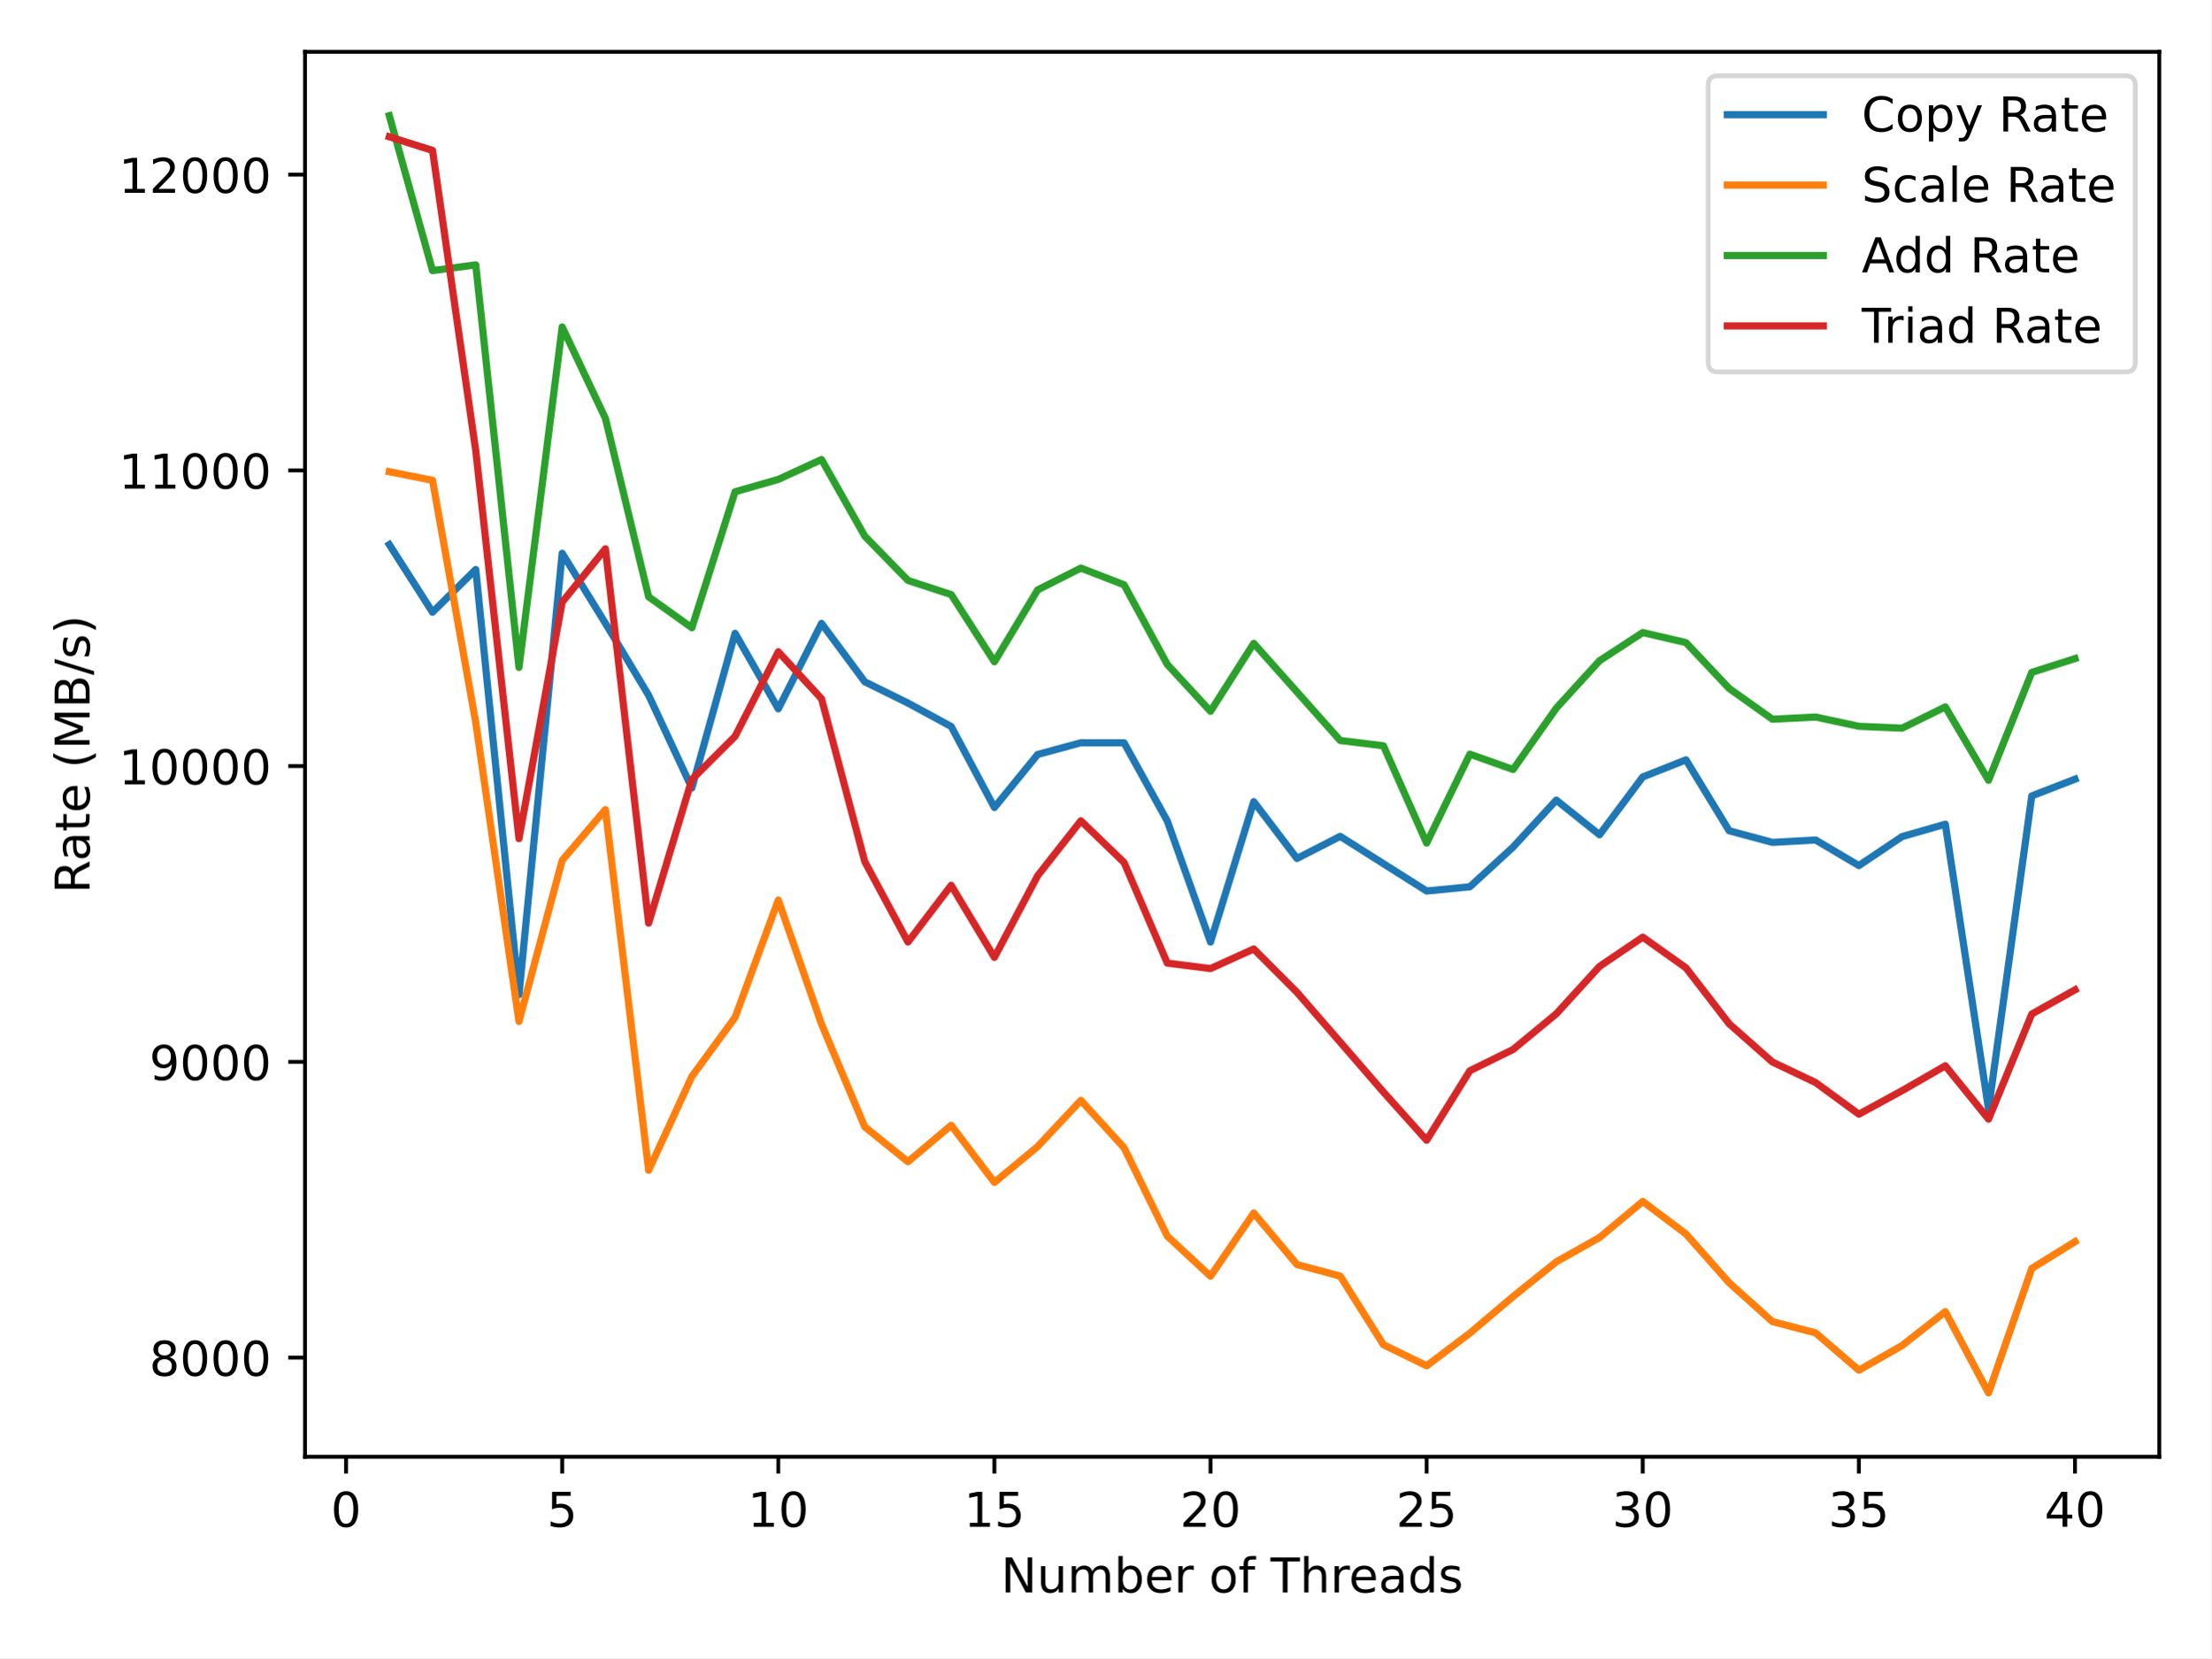
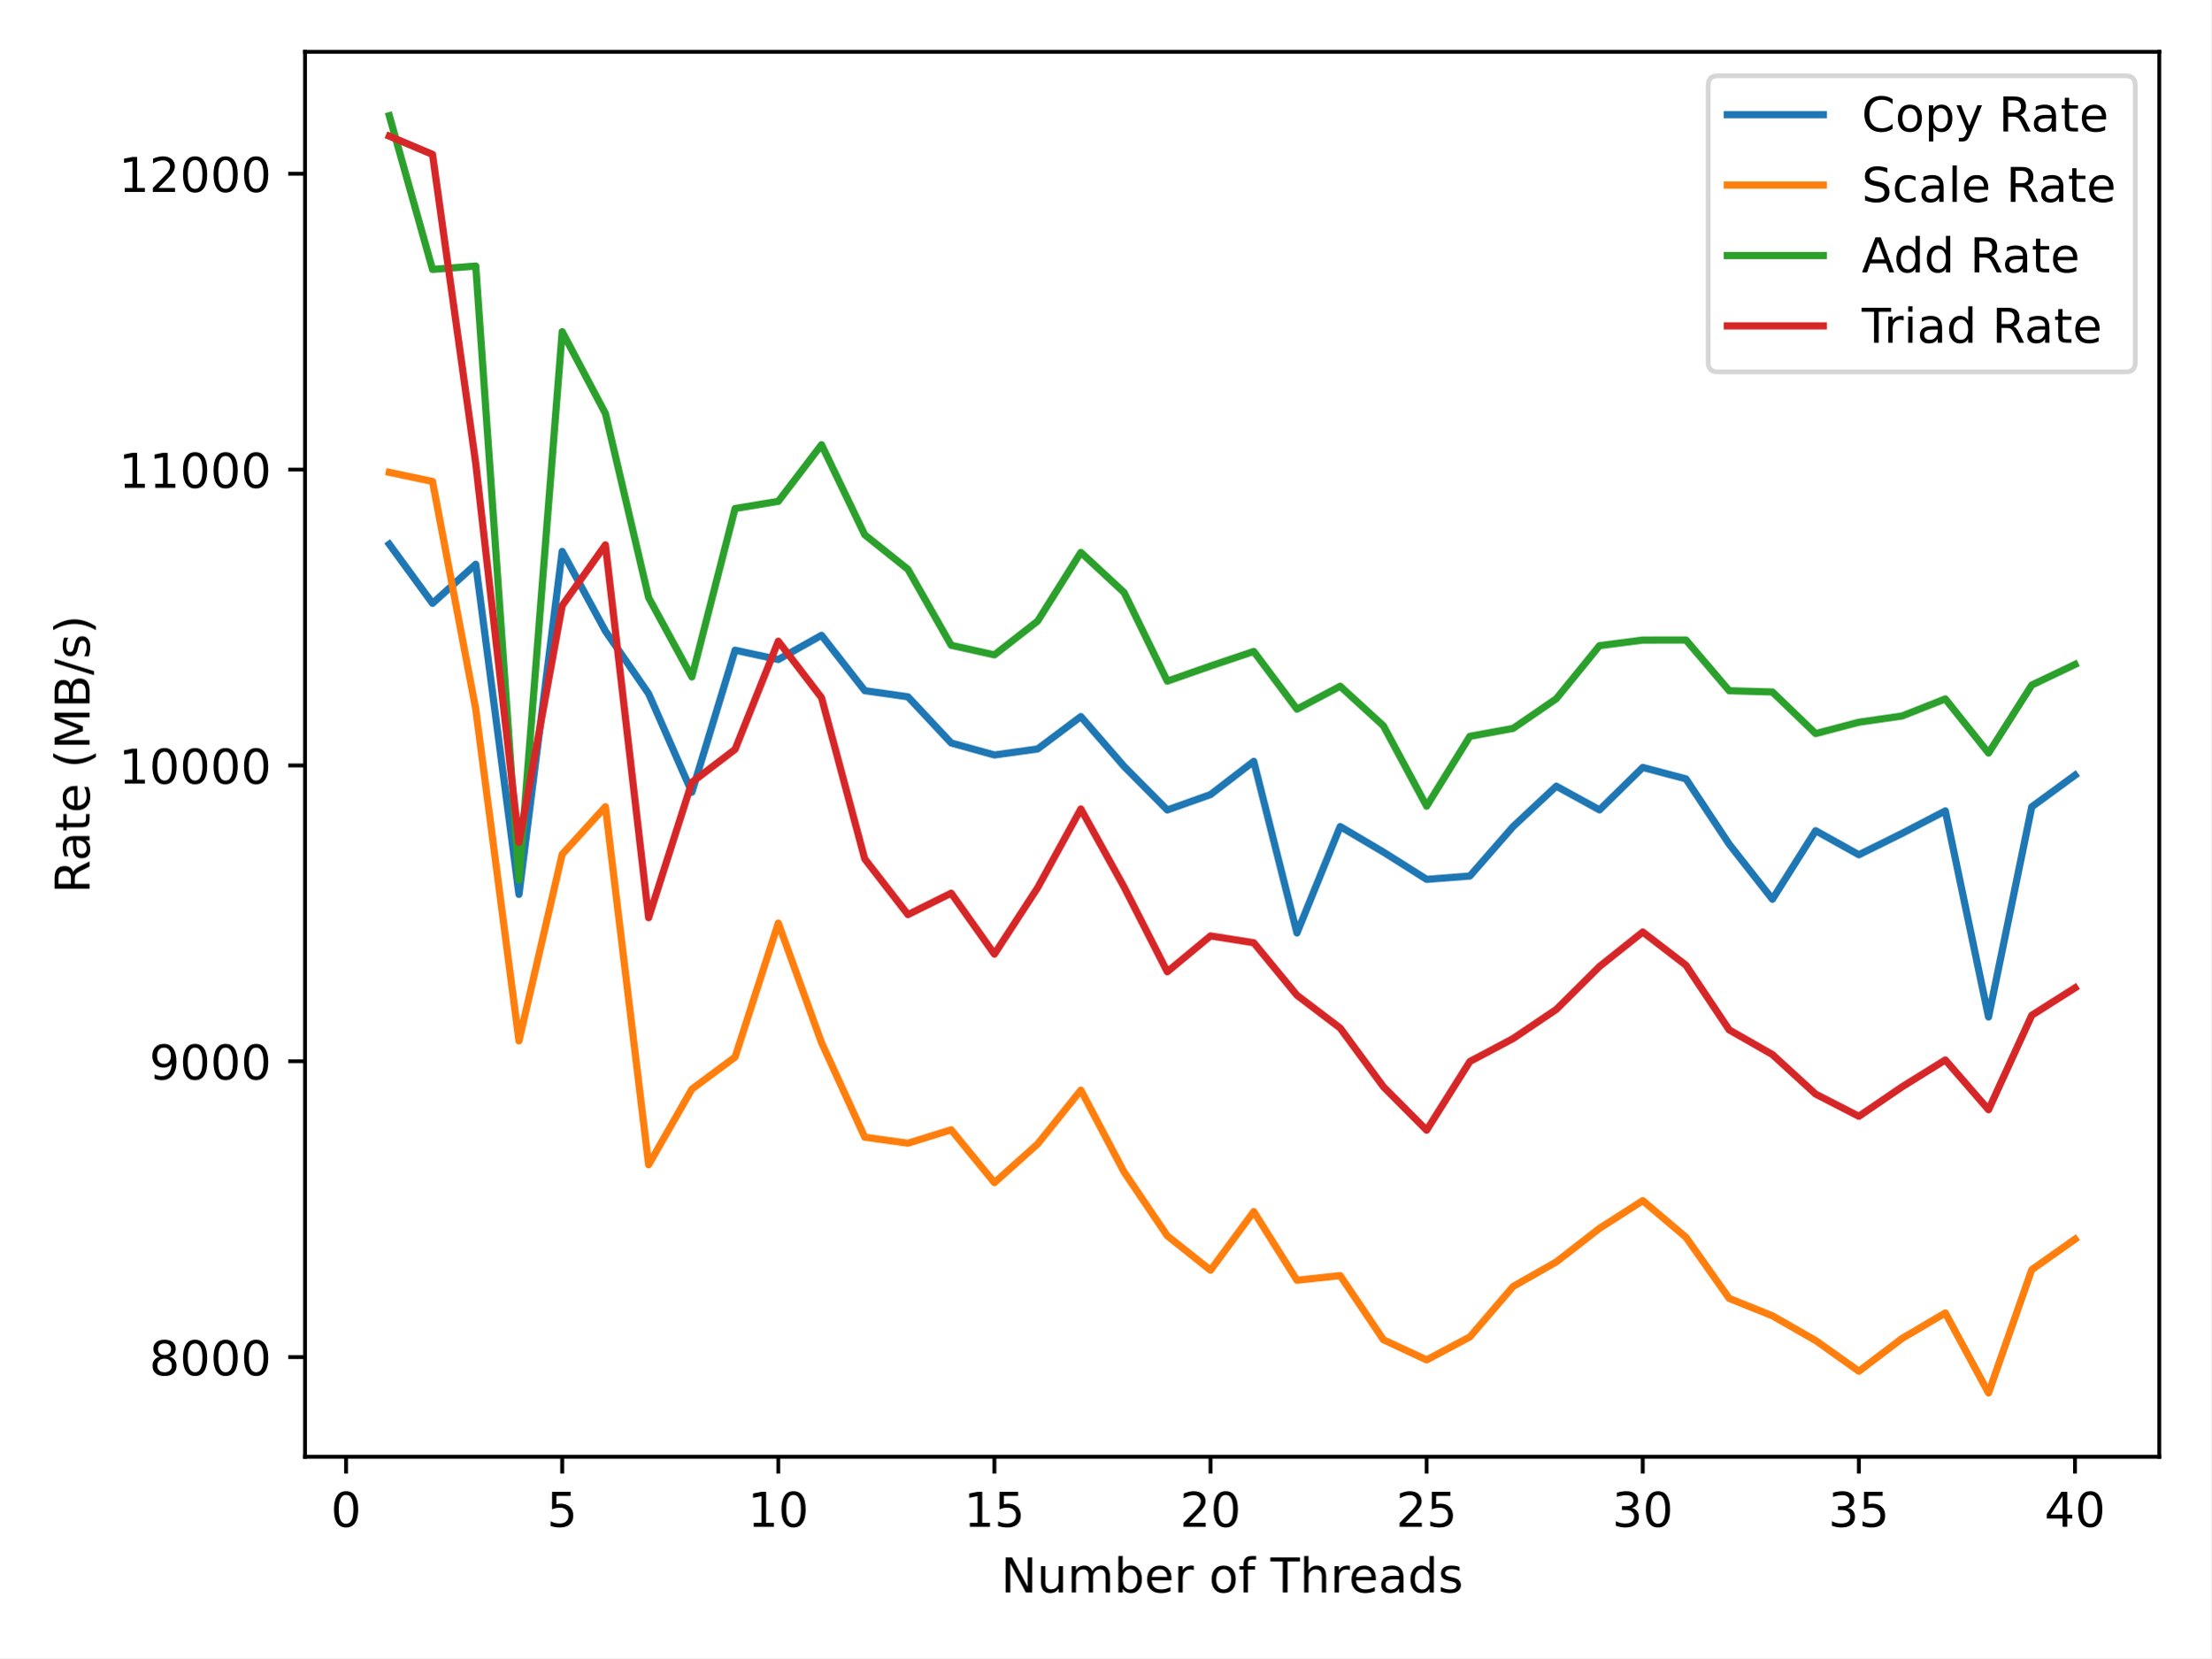
<svg xmlns="http://www.w3.org/2000/svg" xmlns:xlink="http://www.w3.org/1999/xlink" height="345.6pt" version="1.1" viewBox="0 0 460.8 345.6" width="460.8pt">
  <defs>
    <style type="text/css">*{stroke-linecap:butt;stroke-linejoin:round;}</style>
  </defs>
  <g id="figure_1">
    <g id="patch_1">
      <path d="M 0 345.6  L 460.8 345.6  L 460.8 0  L 0 0  z " style="fill:#ffffff;" />
    </g>
    <g id="axes_1">
      <g id="patch_2">
        <path d="M 63.56 303.64  L 450 303.64  L 450 10.8  L 63.56 10.8  z " style="fill:#ffffff;" />
      </g>
      <g id="matplotlib.axis_1">
        <g id="xtick_1">
          <g id="line2d_1">
            <defs>
-               <path d="M 0 0  L 0 3.5  " id="mad3d89435c" style="stroke:#000000;stroke-width:0.8;" />
-             </defs>
-             <g>
-               <use style="stroke:#000000;stroke-width:0.8;" x="72.118" xlink:href="#mad3d89435c" y="303.64" />
+               <path d="M 0 0  L 0 3.5  " id="mc3e7d369c7" style="stroke:#000000;stroke-width:0.8;" />
+             </defs>
+             <g>
+               <use style="stroke:#000000;stroke-width:0.8;" x="72.118" xlink:href="#mc3e7d369c7" y="303.64" />
            </g>
          </g>
          <g id="text_1">
            <g transform="translate(68.93628 318.2384)scale(0.1 -0.1)">
              <defs>
                <path d="M 31.781 66.406  Q 24.172 66.406 20.328 58.906  Q 16.5 51.422 16.5 36.375  Q 16.5 21.391 20.328 13.891  Q 24.172 6.391 31.781 6.391  Q 39.453 6.391 43.281 13.891  Q 47.125 21.391 47.125 36.375  Q 47.125 51.422 43.281 58.906  Q 39.453 66.406 31.781 66.406  z M 31.781 74.219  Q 44.047 74.219 50.516 64.516  Q 56.984 54.828 56.984 36.375  Q 56.984 17.969 50.516 8.266  Q 44.047 -1.422 31.781 -1.422  Q 19.531 -1.422 13.062 8.266  Q 6.594 17.969 6.594 36.375  Q 6.594 54.828 13.062 64.516  Q 19.531 74.219 31.781 74.219  z " id="DejaVuSans-48" />
              </defs>
              <use xlink:href="#DejaVuSans-48" />
            </g>
          </g>
        </g>
        <g id="xtick_2">
          <g id="line2d_2">
            <g>
-               <use style="stroke:#000000;stroke-width:0.8;" x="117.157" xlink:href="#mad3d89435c" y="303.64" />
+               <use style="stroke:#000000;stroke-width:0.8;" x="117.157" xlink:href="#mc3e7d369c7" y="303.64" />
            </g>
          </g>
          <g id="text_2">
            <g transform="translate(113.9759 318.2384)scale(0.1 -0.1)">
              <defs>
                <path d="M 10.797 72.906  L 49.516 72.906  L 49.516 64.594  L 19.828 64.594  L 19.828 46.734  Q 21.969 47.469 24.109 47.828  Q 26.266 48.188 28.422 48.188  Q 40.625 48.188 47.75 41.5  Q 54.891 34.812 54.891 23.391  Q 54.891 11.625 47.562 5.094  Q 40.234 -1.422 26.906 -1.422  Q 22.312 -1.422 17.547 -0.641  Q 12.797 0.141 7.719 1.703  L 7.719 11.625  Q 12.109 9.234 16.797 8.062  Q 21.484 6.891 26.703 6.891  Q 35.156 6.891 40.078 11.328  Q 45.016 15.766 45.016 23.391  Q 45.016 31 40.078 35.438  Q 35.156 39.891 26.703 39.891  Q 22.75 39.891 18.812 39.016  Q 14.891 38.141 10.797 36.281  z " id="DejaVuSans-53" />
              </defs>
              <use xlink:href="#DejaVuSans-53" />
            </g>
          </g>
        </g>
        <g id="xtick_3">
          <g id="line2d_3">
            <g>
-               <use style="stroke:#000000;stroke-width:0.8;" x="162.197" xlink:href="#mad3d89435c" y="303.64" />
+               <use style="stroke:#000000;stroke-width:0.8;" x="162.197" xlink:href="#mc3e7d369c7" y="303.64" />
            </g>
          </g>
          <g id="text_3">
            <g transform="translate(155.8343 318.2384)scale(0.1 -0.1)">
              <defs>
                <path d="M 12.406 8.297  L 28.516 8.297  L 28.516 63.922  L 10.984 60.406  L 10.984 69.391  L 28.422 72.906  L 38.281 72.906  L 38.281 8.297  L 54.391 8.297  L 54.391 0  L 12.406 0  z " id="DejaVuSans-49" />
              </defs>
              <use xlink:href="#DejaVuSans-49" />
              <use x="63.623" xlink:href="#DejaVuSans-48" />
            </g>
          </g>
        </g>
        <g id="xtick_4">
          <g id="line2d_4">
            <g>
-               <use style="stroke:#000000;stroke-width:0.8;" x="207.236" xlink:href="#mad3d89435c" y="303.64" />
+               <use style="stroke:#000000;stroke-width:0.8;" x="207.236" xlink:href="#mc3e7d369c7" y="303.64" />
            </g>
          </g>
          <g id="text_4">
            <g transform="translate(200.8739 318.2384)scale(0.1 -0.1)">
              <use xlink:href="#DejaVuSans-49" />
              <use x="63.623" xlink:href="#DejaVuSans-53" />
            </g>
          </g>
        </g>
        <g id="xtick_5">
          <g id="line2d_5">
            <g>
-               <use style="stroke:#000000;stroke-width:0.8;" x="252.276" xlink:href="#mad3d89435c" y="303.64" />
+               <use style="stroke:#000000;stroke-width:0.8;" x="252.276" xlink:href="#mc3e7d369c7" y="303.64" />
            </g>
          </g>
          <g id="text_5">
            <g transform="translate(245.9135 318.2384)scale(0.1 -0.1)">
              <defs>
                <path d="M 19.188 8.297  L 53.609 8.297  L 53.609 0  L 7.328 0  L 7.328 8.297  Q 12.938 14.109 22.625 23.891  Q 32.328 33.688 34.812 36.531  Q 39.547 41.844 41.422 45.531  Q 43.312 49.219 43.312 52.781  Q 43.312 58.594 39.234 62.25  Q 35.156 65.922 28.609 65.922  Q 23.969 65.922 18.812 64.312  Q 13.672 62.703 7.812 59.422  L 7.812 69.391  Q 13.766 71.781 18.938 73  Q 24.125 74.219 28.422 74.219  Q 39.75 74.219 46.484 68.547  Q 53.219 62.891 53.219 53.422  Q 53.219 48.922 51.531 44.891  Q 49.859 40.875 45.406 35.406  Q 44.188 33.984 37.641 27.219  Q 31.109 20.453 19.188 8.297  z " id="DejaVuSans-50" />
              </defs>
              <use xlink:href="#DejaVuSans-50" />
              <use x="63.623" xlink:href="#DejaVuSans-48" />
            </g>
          </g>
        </g>
        <g id="xtick_6">
          <g id="line2d_6">
            <g>
-               <use style="stroke:#000000;stroke-width:0.8;" x="297.316" xlink:href="#mad3d89435c" y="303.64" />
+               <use style="stroke:#000000;stroke-width:0.8;" x="297.316" xlink:href="#mc3e7d369c7" y="303.64" />
            </g>
          </g>
          <g id="text_6">
            <g transform="translate(290.9532 318.2384)scale(0.1 -0.1)">
              <use xlink:href="#DejaVuSans-50" />
              <use x="63.623" xlink:href="#DejaVuSans-53" />
            </g>
          </g>
        </g>
        <g id="xtick_7">
          <g id="line2d_7">
            <g>
-               <use style="stroke:#000000;stroke-width:0.8;" x="342.355" xlink:href="#mad3d89435c" y="303.64" />
+               <use style="stroke:#000000;stroke-width:0.8;" x="342.355" xlink:href="#mc3e7d369c7" y="303.64" />
            </g>
          </g>
          <g id="text_7">
            <g transform="translate(335.9928 318.2384)scale(0.1 -0.1)">
              <defs>
                <path d="M 40.578 39.312  Q 47.656 37.797 51.625 33  Q 55.609 28.219 55.609 21.188  Q 55.609 10.406 48.188 4.484  Q 40.766 -1.422 27.094 -1.422  Q 22.516 -1.422 17.656 -0.516  Q 12.797 0.391 7.625 2.203  L 7.625 11.719  Q 11.719 9.328 16.594 8.109  Q 21.484 6.891 26.812 6.891  Q 36.078 6.891 40.938 10.547  Q 45.797 14.203 45.797 21.188  Q 45.797 27.641 41.281 31.266  Q 36.766 34.906 28.719 34.906  L 20.219 34.906  L 20.219 43.016  L 29.109 43.016  Q 36.375 43.016 40.234 45.922  Q 44.094 48.828 44.094 54.297  Q 44.094 59.906 40.109 62.906  Q 36.141 65.922 28.719 65.922  Q 24.656 65.922 20.016 65.031  Q 15.375 64.156 9.812 62.312  L 9.812 71.094  Q 15.438 72.656 20.344 73.438  Q 25.25 74.219 29.594 74.219  Q 40.828 74.219 47.359 69.109  Q 53.906 64.016 53.906 55.328  Q 53.906 49.266 50.438 45.094  Q 46.969 40.922 40.578 39.312  z " id="DejaVuSans-51" />
              </defs>
              <use xlink:href="#DejaVuSans-51" />
              <use x="63.623" xlink:href="#DejaVuSans-48" />
            </g>
          </g>
        </g>
        <g id="xtick_8">
          <g id="line2d_8">
            <g>
-               <use style="stroke:#000000;stroke-width:0.8;" x="387.395" xlink:href="#mad3d89435c" y="303.64" />
+               <use style="stroke:#000000;stroke-width:0.8;" x="387.395" xlink:href="#mc3e7d369c7" y="303.64" />
            </g>
          </g>
          <g id="text_8">
            <g transform="translate(381.0324 318.2384)scale(0.1 -0.1)">
              <use xlink:href="#DejaVuSans-51" />
              <use x="63.623" xlink:href="#DejaVuSans-53" />
            </g>
          </g>
        </g>
        <g id="xtick_9">
          <g id="line2d_9">
            <g>
-               <use style="stroke:#000000;stroke-width:0.8;" x="432.435" xlink:href="#mad3d89435c" y="303.64" />
+               <use style="stroke:#000000;stroke-width:0.8;" x="432.435" xlink:href="#mc3e7d369c7" y="303.64" />
            </g>
          </g>
          <g id="text_9">
            <g transform="translate(426.072 318.2384)scale(0.1 -0.1)">
              <defs>
                <path d="M 37.797 64.312  L 12.891 25.391  L 37.797 25.391  z M 35.203 72.906  L 47.609 72.906  L 47.609 25.391  L 58.016 25.391  L 58.016 17.188  L 47.609 17.188  L 47.609 0  L 37.797 0  L 37.797 17.188  L 4.891 17.188  L 4.891 26.703  z " id="DejaVuSans-52" />
              </defs>
              <use xlink:href="#DejaVuSans-52" />
              <use x="63.623" xlink:href="#DejaVuSans-48" />
            </g>
          </g>
        </g>
        <g id="text_10">
          <g transform="translate(208.6113 331.9166)scale(0.1 -0.1)">
            <defs>
              <path d="M 9.812 72.906  L 23.094 72.906  L 55.422 11.922  L 55.422 72.906  L 64.984 72.906  L 64.984 0  L 51.703 0  L 19.391 60.984  L 19.391 0  L 9.812 0  z " id="DejaVuSans-78" />
              <path d="M 8.5 21.578  L 8.5 54.688  L 17.484 54.688  L 17.484 21.922  Q 17.484 14.156 20.5 10.266  Q 23.531 6.391 29.594 6.391  Q 36.859 6.391 41.078 11.031  Q 45.312 15.672 45.312 23.688  L 45.312 54.688  L 54.297 54.688  L 54.297 0  L 45.312 0  L 45.312 8.406  Q 42.047 3.422 37.719 1  Q 33.406 -1.422 27.688 -1.422  Q 18.266 -1.422 13.375 4.438  Q 8.5 10.297 8.5 21.578  z M 31.109 56  z " id="DejaVuSans-117" />
              <path d="M 52 44.188  Q 55.375 50.25 60.062 53.125  Q 64.75 56 71.094 56  Q 79.641 56 84.281 50.016  Q 88.922 44.047 88.922 33.016  L 88.922 0  L 79.891 0  L 79.891 32.719  Q 79.891 40.578 77.094 44.375  Q 74.312 48.188 68.609 48.188  Q 61.625 48.188 57.562 43.547  Q 53.516 38.922 53.516 30.906  L 53.516 0  L 44.484 0  L 44.484 32.719  Q 44.484 40.625 41.703 44.406  Q 38.922 48.188 33.109 48.188  Q 26.219 48.188 22.156 43.531  Q 18.109 38.875 18.109 30.906  L 18.109 0  L 9.078 0  L 9.078 54.688  L 18.109 54.688  L 18.109 46.188  Q 21.188 51.219 25.484 53.609  Q 29.781 56 35.688 56  Q 41.656 56 45.828 52.969  Q 50 49.953 52 44.188  z " id="DejaVuSans-109" />
              <path d="M 48.688 27.297  Q 48.688 37.203 44.609 42.844  Q 40.531 48.484 33.406 48.484  Q 26.266 48.484 22.188 42.844  Q 18.109 37.203 18.109 27.297  Q 18.109 17.391 22.188 11.75  Q 26.266 6.109 33.406 6.109  Q 40.531 6.109 44.609 11.75  Q 48.688 17.391 48.688 27.297  z M 18.109 46.391  Q 20.953 51.266 25.266 53.625  Q 29.594 56 35.594 56  Q 45.562 56 51.781 48.094  Q 58.016 40.188 58.016 27.297  Q 58.016 14.406 51.781 6.484  Q 45.562 -1.422 35.594 -1.422  Q 29.594 -1.422 25.266 0.953  Q 20.953 3.328 18.109 8.203  L 18.109 0  L 9.078 0  L 9.078 75.984  L 18.109 75.984  z " id="DejaVuSans-98" />
              <path d="M 56.203 29.594  L 56.203 25.203  L 14.891 25.203  Q 15.484 15.922 20.484 11.062  Q 25.484 6.203 34.422 6.203  Q 39.594 6.203 44.453 7.469  Q 49.312 8.734 54.109 11.281  L 54.109 2.781  Q 49.266 0.734 44.188 -0.344  Q 39.109 -1.422 33.891 -1.422  Q 20.797 -1.422 13.156 6.188  Q 5.516 13.812 5.516 26.812  Q 5.516 40.234 12.766 48.109  Q 20.016 56 32.328 56  Q 43.359 56 49.781 48.891  Q 56.203 41.797 56.203 29.594  z M 47.219 32.234  Q 47.125 39.594 43.094 43.984  Q 39.062 48.391 32.422 48.391  Q 24.906 48.391 20.391 44.141  Q 15.875 39.891 15.188 32.172  z " id="DejaVuSans-101" />
              <path d="M 41.109 46.297  Q 39.594 47.172 37.812 47.578  Q 36.031 48 33.891 48  Q 26.266 48 22.188 43.047  Q 18.109 38.094 18.109 28.812  L 18.109 0  L 9.078 0  L 9.078 54.688  L 18.109 54.688  L 18.109 46.188  Q 20.953 51.172 25.484 53.578  Q 30.031 56 36.531 56  Q 37.453 56 38.578 55.875  Q 39.703 55.766 41.062 55.516  z " id="DejaVuSans-114" />
              <path id="DejaVuSans-32" />
              <path d="M 30.609 48.391  Q 23.391 48.391 19.188 42.75  Q 14.984 37.109 14.984 27.297  Q 14.984 17.484 19.156 11.844  Q 23.344 6.203 30.609 6.203  Q 37.797 6.203 41.984 11.859  Q 46.188 17.531 46.188 27.297  Q 46.188 37.016 41.984 42.703  Q 37.797 48.391 30.609 48.391  z M 30.609 56  Q 42.328 56 49.016 48.375  Q 55.719 40.766 55.719 27.297  Q 55.719 13.875 49.016 6.219  Q 42.328 -1.422 30.609 -1.422  Q 18.844 -1.422 12.172 6.219  Q 5.516 13.875 5.516 27.297  Q 5.516 40.766 12.172 48.375  Q 18.844 56 30.609 56  z " id="DejaVuSans-111" />
              <path d="M 37.109 75.984  L 37.109 68.5  L 28.516 68.5  Q 23.688 68.5 21.797 66.547  Q 19.922 64.594 19.922 59.516  L 19.922 54.688  L 34.719 54.688  L 34.719 47.703  L 19.922 47.703  L 19.922 0  L 10.891 0  L 10.891 47.703  L 2.297 47.703  L 2.297 54.688  L 10.891 54.688  L 10.891 58.5  Q 10.891 67.625 15.141 71.797  Q 19.391 75.984 28.609 75.984  z " id="DejaVuSans-102" />
              <path d="M -0.297 72.906  L 61.375 72.906  L 61.375 64.594  L 35.5 64.594  L 35.5 0  L 25.594 0  L 25.594 64.594  L -0.297 64.594  z " id="DejaVuSans-84" />
              <path d="M 54.891 33.016  L 54.891 0  L 45.906 0  L 45.906 32.719  Q 45.906 40.484 42.875 44.328  Q 39.844 48.188 33.797 48.188  Q 26.516 48.188 22.312 43.547  Q 18.109 38.922 18.109 30.906  L 18.109 0  L 9.078 0  L 9.078 75.984  L 18.109 75.984  L 18.109 46.188  Q 21.344 51.125 25.703 53.562  Q 30.078 56 35.797 56  Q 45.219 56 50.047 50.172  Q 54.891 44.344 54.891 33.016  z " id="DejaVuSans-104" />
              <path d="M 34.281 27.484  Q 23.391 27.484 19.188 25  Q 14.984 22.516 14.984 16.5  Q 14.984 11.719 18.141 8.906  Q 21.297 6.109 26.703 6.109  Q 34.188 6.109 38.703 11.406  Q 43.219 16.703 43.219 25.484  L 43.219 27.484  z M 52.203 31.203  L 52.203 0  L 43.219 0  L 43.219 8.297  Q 40.141 3.328 35.547 0.953  Q 30.953 -1.422 24.312 -1.422  Q 15.922 -1.422 10.953 3.297  Q 6 8.016 6 15.922  Q 6 25.141 12.172 29.828  Q 18.359 34.516 30.609 34.516  L 43.219 34.516  L 43.219 35.406  Q 43.219 41.609 39.141 45  Q 35.062 48.391 27.688 48.391  Q 23 48.391 18.547 47.266  Q 14.109 46.141 10.016 43.891  L 10.016 52.203  Q 14.938 54.109 19.578 55.047  Q 24.219 56 28.609 56  Q 40.484 56 46.344 49.844  Q 52.203 43.703 52.203 31.203  z " id="DejaVuSans-97" />
              <path d="M 45.406 46.391  L 45.406 75.984  L 54.391 75.984  L 54.391 0  L 45.406 0  L 45.406 8.203  Q 42.578 3.328 38.25 0.953  Q 33.938 -1.422 27.875 -1.422  Q 17.969 -1.422 11.734 6.484  Q 5.516 14.406 5.516 27.297  Q 5.516 40.188 11.734 48.094  Q 17.969 56 27.875 56  Q 33.938 56 38.25 53.625  Q 42.578 51.266 45.406 46.391  z M 14.797 27.297  Q 14.797 17.391 18.875 11.75  Q 22.953 6.109 30.078 6.109  Q 37.203 6.109 41.297 11.75  Q 45.406 17.391 45.406 27.297  Q 45.406 37.203 41.297 42.844  Q 37.203 48.484 30.078 48.484  Q 22.953 48.484 18.875 42.844  Q 14.797 37.203 14.797 27.297  z " id="DejaVuSans-100" />
              <path d="M 44.281 53.078  L 44.281 44.578  Q 40.484 46.531 36.375 47.5  Q 32.281 48.484 27.875 48.484  Q 21.188 48.484 17.844 46.438  Q 14.5 44.391 14.5 40.281  Q 14.5 37.156 16.891 35.375  Q 19.281 33.594 26.516 31.984  L 29.594 31.297  Q 39.156 29.25 43.188 25.516  Q 47.219 21.781 47.219 15.094  Q 47.219 7.469 41.188 3.016  Q 35.156 -1.422 24.609 -1.422  Q 20.219 -1.422 15.453 -0.562  Q 10.688 0.297 5.422 2  L 5.422 11.281  Q 10.406 8.688 15.234 7.391  Q 20.062 6.109 24.812 6.109  Q 31.156 6.109 34.562 8.281  Q 37.984 10.453 37.984 14.406  Q 37.984 18.062 35.516 20.016  Q 33.062 21.969 24.703 23.781  L 21.578 24.516  Q 13.234 26.266 9.516 29.906  Q 5.812 33.547 5.812 39.891  Q 5.812 47.609 11.281 51.797  Q 16.75 56 26.812 56  Q 31.781 56 36.172 55.266  Q 40.578 54.547 44.281 53.078  z " id="DejaVuSans-115" />
            </defs>
            <use xlink:href="#DejaVuSans-78" />
            <use x="74.805" xlink:href="#DejaVuSans-117" />
            <use x="138.184" xlink:href="#DejaVuSans-109" />
            <use x="235.596" xlink:href="#DejaVuSans-98" />
            <use x="299.072" xlink:href="#DejaVuSans-101" />
            <use x="360.596" xlink:href="#DejaVuSans-114" />
            <use x="401.709" xlink:href="#DejaVuSans-32" />
            <use x="433.496" xlink:href="#DejaVuSans-111" />
            <use x="494.678" xlink:href="#DejaVuSans-102" />
            <use x="529.883" xlink:href="#DejaVuSans-32" />
            <use x="561.67" xlink:href="#DejaVuSans-84" />
            <use x="622.754" xlink:href="#DejaVuSans-104" />
            <use x="686.133" xlink:href="#DejaVuSans-114" />
            <use x="724.996" xlink:href="#DejaVuSans-101" />
            <use x="786.52" xlink:href="#DejaVuSans-97" />
            <use x="847.799" xlink:href="#DejaVuSans-100" />
            <use x="911.275" xlink:href="#DejaVuSans-115" />
          </g>
        </g>
      </g>
      <g id="matplotlib.axis_2">
        <g id="ytick_1">
          <g id="line2d_10">
            <defs>
-               <path d="M 0 0  L -3.5 0  " id="m9b541eef0b" style="stroke:#000000;stroke-width:0.8;" />
-             </defs>
-             <g>
-               <use style="stroke:#000000;stroke-width:0.8;" x="63.56" xlink:href="#m9b541eef0b" y="282.969" />
+               <path d="M 0 0  L -3.5 0  " id="m6c96a13eec" style="stroke:#000000;stroke-width:0.8;" />
+             </defs>
+             <g>
+               <use style="stroke:#000000;stroke-width:0.8;" x="63.56" xlink:href="#m6c96a13eec" y="282.868" />
            </g>
          </g>
          <g id="text_11">
-             <g transform="translate(31.11 286.7679)scale(0.1 -0.1)">
+             <g transform="translate(31.11 286.6667)scale(0.1 -0.1)">
              <defs>
                <path d="M 31.781 34.625  Q 24.75 34.625 20.719 30.859  Q 16.703 27.094 16.703 20.516  Q 16.703 13.922 20.719 10.156  Q 24.75 6.391 31.781 6.391  Q 38.812 6.391 42.859 10.172  Q 46.922 13.969 46.922 20.516  Q 46.922 27.094 42.891 30.859  Q 38.875 34.625 31.781 34.625  z M 21.922 38.812  Q 15.578 40.375 12.031 44.719  Q 8.5 49.078 8.5 55.328  Q 8.5 64.062 14.719 69.141  Q 20.953 74.219 31.781 74.219  Q 42.672 74.219 48.875 69.141  Q 55.078 64.062 55.078 55.328  Q 55.078 49.078 51.531 44.719  Q 48 40.375 41.703 38.812  Q 48.828 37.156 52.797 32.312  Q 56.781 27.484 56.781 20.516  Q 56.781 9.906 50.312 4.234  Q 43.844 -1.422 31.781 -1.422  Q 19.734 -1.422 13.25 4.234  Q 6.781 9.906 6.781 20.516  Q 6.781 27.484 10.781 32.312  Q 14.797 37.156 21.922 38.812  z M 18.312 54.391  Q 18.312 48.734 21.844 45.562  Q 25.391 42.391 31.781 42.391  Q 38.141 42.391 41.719 45.562  Q 45.312 48.734 45.312 54.391  Q 45.312 60.062 41.719 63.234  Q 38.141 66.406 31.781 66.406  Q 25.391 66.406 21.844 63.234  Q 18.312 60.062 18.312 54.391  z " id="DejaVuSans-56" />
              </defs>
              <use xlink:href="#DejaVuSans-56" />
              <use x="63.623" xlink:href="#DejaVuSans-48" />
              <use x="127.246" xlink:href="#DejaVuSans-48" />
              <use x="190.869" xlink:href="#DejaVuSans-48" />
            </g>
          </g>
        </g>
        <g id="ytick_2">
          <g id="line2d_11">
            <g>
-               <use style="stroke:#000000;stroke-width:0.8;" x="63.56" xlink:href="#m9b541eef0b" y="221.324" />
+               <use style="stroke:#000000;stroke-width:0.8;" x="63.56" xlink:href="#m6c96a13eec" y="221.202" />
            </g>
          </g>
          <g id="text_12">
-             <g transform="translate(31.11 225.1234)scale(0.1 -0.1)">
+             <g transform="translate(31.11 225.0008)scale(0.1 -0.1)">
              <defs>
                <path d="M 10.984 1.516  L 10.984 10.5  Q 14.703 8.734 18.5 7.812  Q 22.312 6.891 25.984 6.891  Q 35.75 6.891 40.891 13.453  Q 46.047 20.016 46.781 33.406  Q 43.953 29.203 39.594 26.953  Q 35.25 24.703 29.984 24.703  Q 19.047 24.703 12.672 31.312  Q 6.297 37.938 6.297 49.422  Q 6.297 60.641 12.938 67.422  Q 19.578 74.219 30.609 74.219  Q 43.266 74.219 49.922 64.516  Q 56.594 54.828 56.594 36.375  Q 56.594 19.141 48.406 8.859  Q 40.234 -1.422 26.422 -1.422  Q 22.703 -1.422 18.891 -0.688  Q 15.094 0.047 10.984 1.516  z M 30.609 32.422  Q 37.25 32.422 41.125 36.953  Q 45.016 41.5 45.016 49.422  Q 45.016 57.281 41.125 61.844  Q 37.25 66.406 30.609 66.406  Q 23.969 66.406 20.094 61.844  Q 16.219 57.281 16.219 49.422  Q 16.219 41.5 20.094 36.953  Q 23.969 32.422 30.609 32.422  z " id="DejaVuSans-57" />
              </defs>
              <use xlink:href="#DejaVuSans-57" />
              <use x="63.623" xlink:href="#DejaVuSans-48" />
              <use x="127.246" xlink:href="#DejaVuSans-48" />
              <use x="190.869" xlink:href="#DejaVuSans-48" />
            </g>
          </g>
        </g>
        <g id="ytick_3">
          <g id="line2d_12">
            <g>
-               <use style="stroke:#000000;stroke-width:0.8;" x="63.56" xlink:href="#m9b541eef0b" y="159.68" />
+               <use style="stroke:#000000;stroke-width:0.8;" x="63.56" xlink:href="#m6c96a13eec" y="159.536" />
            </g>
          </g>
          <g id="text_13">
-             <g transform="translate(24.7475 163.4788)scale(0.1 -0.1)">
+             <g transform="translate(24.7475 163.3348)scale(0.1 -0.1)">
              <use xlink:href="#DejaVuSans-49" />
              <use x="63.623" xlink:href="#DejaVuSans-48" />
              <use x="127.246" xlink:href="#DejaVuSans-48" />
              <use x="190.869" xlink:href="#DejaVuSans-48" />
              <use x="254.492" xlink:href="#DejaVuSans-48" />
            </g>
          </g>
        </g>
        <g id="ytick_4">
          <g id="line2d_13">
            <g>
-               <use style="stroke:#000000;stroke-width:0.8;" x="63.56" xlink:href="#m9b541eef0b" y="98.035" />
+               <use style="stroke:#000000;stroke-width:0.8;" x="63.56" xlink:href="#m6c96a13eec" y="97.87" />
            </g>
          </g>
          <g id="text_14">
-             <g transform="translate(24.7475 101.8343)scale(0.1 -0.1)">
+             <g transform="translate(24.7475 101.6688)scale(0.1 -0.1)">
              <use xlink:href="#DejaVuSans-49" />
              <use x="63.623" xlink:href="#DejaVuSans-49" />
              <use x="127.246" xlink:href="#DejaVuSans-48" />
              <use x="190.869" xlink:href="#DejaVuSans-48" />
              <use x="254.492" xlink:href="#DejaVuSans-48" />
            </g>
          </g>
        </g>
        <g id="ytick_5">
          <g id="line2d_14">
            <g>
-               <use style="stroke:#000000;stroke-width:0.8;" x="63.56" xlink:href="#m9b541eef0b" y="36.391" />
+               <use style="stroke:#000000;stroke-width:0.8;" x="63.56" xlink:href="#m6c96a13eec" y="36.204" />
            </g>
          </g>
          <g id="text_15">
-             <g transform="translate(24.7475 40.18972)scale(0.1 -0.1)">
+             <g transform="translate(24.7475 40.00283)scale(0.1 -0.1)">
              <use xlink:href="#DejaVuSans-49" />
              <use x="63.623" xlink:href="#DejaVuSans-50" />
              <use x="127.246" xlink:href="#DejaVuSans-48" />
              <use x="190.869" xlink:href="#DejaVuSans-48" />
              <use x="254.492" xlink:href="#DejaVuSans-48" />
            </g>
          </g>
        </g>
        <g id="text_16">
          <g transform="translate(18.66781 186.2067)rotate(-90)scale(0.1 -0.1)">
            <defs>
              <path d="M 44.391 34.188  Q 47.562 33.109 50.562 29.594  Q 53.562 26.078 56.594 19.922  L 66.609 0  L 56 0  L 46.688 18.703  Q 43.062 26.031 39.672 28.422  Q 36.281 30.812 30.422 30.812  L 19.672 30.812  L 19.672 0  L 9.812 0  L 9.812 72.906  L 32.078 72.906  Q 44.578 72.906 50.734 67.672  Q 56.891 62.453 56.891 51.906  Q 56.891 45.016 53.688 40.469  Q 50.484 35.938 44.391 34.188  z M 19.672 64.797  L 19.672 38.922  L 32.078 38.922  Q 39.203 38.922 42.844 42.219  Q 46.484 45.516 46.484 51.906  Q 46.484 58.297 42.844 61.547  Q 39.203 64.797 32.078 64.797  z " id="DejaVuSans-82" />
              <path d="M 18.312 70.219  L 18.312 54.688  L 36.812 54.688  L 36.812 47.703  L 18.312 47.703  L 18.312 18.016  Q 18.312 11.328 20.141 9.422  Q 21.969 7.516 27.594 7.516  L 36.812 7.516  L 36.812 0  L 27.594 0  Q 17.188 0 13.234 3.875  Q 9.281 7.766 9.281 18.016  L 9.281 47.703  L 2.688 47.703  L 2.688 54.688  L 9.281 54.688  L 9.281 70.219  z " id="DejaVuSans-116" />
              <path d="M 31 75.875  Q 24.469 64.656 21.281 53.656  Q 18.109 42.672 18.109 31.391  Q 18.109 20.125 21.312 9.062  Q 24.516 -2 31 -13.188  L 23.188 -13.188  Q 15.875 -1.703 12.234 9.375  Q 8.594 20.453 8.594 31.391  Q 8.594 42.281 12.203 53.312  Q 15.828 64.359 23.188 75.875  z " id="DejaVuSans-40" />
              <path d="M 9.812 72.906  L 24.516 72.906  L 43.109 23.297  L 61.812 72.906  L 76.516 72.906  L 76.516 0  L 66.891 0  L 66.891 64.016  L 48.094 14.016  L 38.188 14.016  L 19.391 64.016  L 19.391 0  L 9.812 0  z " id="DejaVuSans-77" />
              <path d="M 19.672 34.812  L 19.672 8.109  L 35.5 8.109  Q 43.453 8.109 47.281 11.406  Q 51.125 14.703 51.125 21.484  Q 51.125 28.328 47.281 31.562  Q 43.453 34.812 35.5 34.812  z M 19.672 64.797  L 19.672 42.828  L 34.281 42.828  Q 41.5 42.828 45.031 45.531  Q 48.578 48.25 48.578 53.812  Q 48.578 59.328 45.031 62.062  Q 41.5 64.797 34.281 64.797  z M 9.812 72.906  L 35.016 72.906  Q 46.297 72.906 52.391 68.219  Q 58.5 63.531 58.5 54.891  Q 58.5 48.188 55.375 44.234  Q 52.25 40.281 46.188 39.312  Q 53.469 37.75 57.5 32.781  Q 61.531 27.828 61.531 20.406  Q 61.531 10.641 54.891 5.312  Q 48.25 0 35.984 0  L 9.812 0  z " id="DejaVuSans-66" />
              <path d="M 25.391 72.906  L 33.688 72.906  L 8.297 -9.281  L 0 -9.281  z " id="DejaVuSans-47" />
              <path d="M 8.016 75.875  L 15.828 75.875  Q 23.141 64.359 26.781 53.312  Q 30.422 42.281 30.422 31.391  Q 30.422 20.453 26.781 9.375  Q 23.141 -1.703 15.828 -13.188  L 8.016 -13.188  Q 14.5 -2 17.703 9.062  Q 20.906 20.125 20.906 31.391  Q 20.906 42.672 17.703 53.656  Q 14.5 64.656 8.016 75.875  z " id="DejaVuSans-41" />
            </defs>
            <use xlink:href="#DejaVuSans-82" />
            <use x="67.232" xlink:href="#DejaVuSans-97" />
            <use x="128.512" xlink:href="#DejaVuSans-116" />
            <use x="167.721" xlink:href="#DejaVuSans-101" />
            <use x="229.244" xlink:href="#DejaVuSans-32" />
            <use x="261.031" xlink:href="#DejaVuSans-40" />
            <use x="300.045" xlink:href="#DejaVuSans-77" />
            <use x="386.324" xlink:href="#DejaVuSans-66" />
            <use x="454.928" xlink:href="#DejaVuSans-47" />
            <use x="488.619" xlink:href="#DejaVuSans-115" />
            <use x="540.719" xlink:href="#DejaVuSans-41" />
          </g>
        </g>
      </g>
      <g id="line2d_15">
-         <path clip-path="url(#p89b066fba5)" d="M 81.125 113.508  L 90.133 127.6  L 99.141 118.698  L 108.149 207.319  L 117.157 115.308  L 126.165 129.911  L 135.173 144.916  L 144.181 164.241  L 153.189 132.001  L 162.197 147.745  L 171.205 129.936  L 180.213 142.099  L 189.221 146.537  L 198.228 151.419  L 207.236 168.31  L 216.244 157.257  L 225.252 154.81  L 234.26 154.822  L 243.268 171.121  L 252.276 196.358  L 261.284 167.089  L 270.292 178.931  L 279.3 174.32  L 288.308 180.016  L 297.316 185.712  L 306.324 184.837  L 315.332 176.552  L 324.339 166.769  L 333.347 173.987  L 342.355 161.936  L 351.363 158.373  L 360.371 173.161  L 369.379 175.578  L 378.387 175.085  L 387.395 180.411  L 396.403 174.37  L 405.411 171.787  L 414.419 231.175  L 423.427 165.893  L 432.435 162.404  " style="fill:none;stroke:#1f77b4;stroke-linecap:square;stroke-width:1.5;" />
+         <path clip-path="url(#pee378311de)" d="M 81.125 113.422  L 90.133 125.755  L 99.141 117.603  L 108.149 186.422  L 117.157 114.926  L 126.165 131.533  L 135.173 144.588  L 144.181 165.122  L 153.189 135.517  L 162.197 137.459  L 171.205 132.415  L 180.213 143.953  L 189.221 145.235  L 198.228 154.861  L 207.236 157.359  L 216.244 156.107  L 225.252 149.355  L 234.26 159.739  L 243.268 168.822  L 252.276 165.616  L 261.284 158.685  L 270.292 194.463  L 279.3 172.276  L 288.308 177.598  L 297.316 183.283  L 306.324 182.592  L 315.332 172.288  L 324.339 163.865  L 333.347 168.804  L 342.355 159.955  L 351.363 162.341  L 360.371 175.951  L 369.379 187.427  L 378.387 173.145  L 387.395 178.159  L 396.403 173.7  L 405.411 169.02  L 414.419 211.97  L 423.427 168.169  L 432.435 161.577  " style="fill:none;stroke:#1f77b4;stroke-linecap:square;stroke-width:1.5;" />
      </g>
      <g id="line2d_16">
-         <path clip-path="url(#p89b066fba5)" d="M 81.125 98.319  L 90.133 100.112  L 99.141 150.587  L 108.149 212.897  L 117.157 179.32  L 126.165 168.741  L 135.173 243.929  L 144.181 224.376  L 153.189 212.059  L 162.197 187.611  L 171.205 213.464  L 180.213 234.861  L 189.221 242.142  L 198.228 234.547  L 207.236 246.45  L 216.244 238.973  L 225.252 229.35  L 234.26 239.232  L 243.268 257.651  L 252.276 266.004  L 261.284 252.825  L 270.292 263.563  L 279.3 265.979  L 288.308 280.281  L 297.316 284.676  L 306.324 277.871  L 315.332 270.239  L 324.339 263.002  L 333.347 257.935  L 342.355 250.42  L 351.363 257.195  L 360.371 267.379  L 369.379 275.467  L 378.387 277.821  L 387.395 285.595  L 396.403 280.447  L 405.411 273.395  L 414.419 290.329  L 423.427 264.383  L 432.435 258.804  " style="fill:none;stroke:#ff7f0e;stroke-linecap:square;stroke-width:1.5;" />
+         <path clip-path="url(#pee378311de)" d="M 81.125 98.449  L 90.133 100.342  L 99.141 147.801  L 108.149 216.959  L 117.157 178.054  L 126.165 168.144  L 135.173 242.772  L 144.181 227.017  L 153.189 220.326  L 162.197 192.404  L 171.205 217.317  L 180.213 237.025  L 189.221 238.283  L 198.228 235.483  L 207.236 246.503  L 216.244 238.443  L 225.252 227.22  L 234.26 244.277  L 243.268 257.584  L 252.276 264.756  L 261.284 252.534  L 270.292 266.847  L 279.3 265.879  L 288.308 279.248  L 297.316 283.447  L 306.324 278.656  L 315.332 268.154  L 324.339 263.023  L 333.347 256.03  L 342.355 250.252  L 351.363 257.887  L 360.371 270.633  L 369.379 274.259  L 378.387 279.408  L 387.395 285.803  L 396.403 278.97  L 405.411 273.661  L 414.419 290.329  L 423.427 264.651  L 432.435 258.287  " style="fill:none;stroke:#ff7f0e;stroke-linecap:square;stroke-width:1.5;" />
      </g>
      <g id="line2d_17">
-         <path clip-path="url(#p89b066fba5)" d="M 81.125 24.111  L 90.133 56.4  L 99.141 55.204  L 108.149 139.109  L 117.157 68.144  L 126.165 87.198  L 135.173 124.388  L 144.181 130.842  L 153.189 102.492  L 162.197 99.921  L 171.205 95.773  L 180.213 111.739  L 189.221 120.979  L 198.228 123.926  L 207.236 137.938  L 216.244 122.958  L 225.252 118.402  L 234.26 121.892  L 243.268 138.492  L 252.276 148.257  L 261.284 134.091  L 270.292 144.213  L 279.3 154.341  L 288.308 155.445  L 297.316 175.726  L 306.324 157.195  L 315.332 160.382  L 324.339 147.591  L 333.347 137.716  L 342.355 131.841  L 351.363 133.937  L 360.371 143.504  L 369.379 149.909  L 378.387 149.453  L 387.395 151.382  L 396.403 151.771  L 405.411 147.338  L 414.419 162.645  L 423.427 140.144  L 432.435 137.266  " style="fill:none;stroke:#2ca02c;stroke-linecap:square;stroke-width:1.5;" />
+         <path clip-path="url(#pee378311de)" d="M 81.125 24.111  L 90.133 56.153  L 99.141 55.45  L 108.149 183.431  L 117.157 69.127  L 126.165 86.178  L 135.173 124.559  L 144.181 141.097  L 153.189 105.985  L 162.197 104.493  L 171.205 92.69  L 180.213 111.467  L 189.221 118.67  L 198.228 134.493  L 207.236 136.491  L 216.244 129.455  L 225.252 115.136  L 234.26 123.486  L 243.268 141.973  L 252.276 138.816  L 261.284 135.776  L 270.292 147.807  L 279.3 143.034  L 288.308 151.278  L 297.316 168.033  L 306.324 153.474  L 315.332 151.821  L 324.339 145.642  L 333.347 134.573  L 342.355 133.408  L 351.363 133.395  L 360.371 143.965  L 369.379 144.23  L 378.387 152.9  L 387.395 150.532  L 396.403 149.231  L 405.411 145.673  L 414.419 156.958  L 423.427 142.787  L 432.435 138.489  " style="fill:none;stroke:#2ca02c;stroke-linecap:square;stroke-width:1.5;" />
      </g>
      <g id="line2d_18">
-         <path clip-path="url(#p89b066fba5)" d="M 81.125 28.506  L 90.133 31.348  L 99.141 93.917  L 108.149 174.801  L 117.157 125.498  L 126.165 114.383  L 135.173 192.407  L 144.181 162.46  L 153.189 153.472  L 162.197 135.848  L 171.205 145.643  L 180.213 179.572  L 189.221 196.346  L 198.228 184.529  L 207.236 199.551  L 216.244 182.531  L 225.252 171.078  L 234.26 179.776  L 243.268 200.741  L 252.276 201.881  L 261.284 197.794  L 270.292 206.825  L 279.3 217.206  L 288.308 227.612  L 297.316 237.666  L 306.324 223.18  L 315.332 218.741  L 324.339 211.307  L 333.347 201.431  L 342.355 195.329  L 351.363 201.727  L 360.371 213.397  L 369.379 221.355  L 378.387 225.645  L 387.395 232.235  L 396.403 227.328  L 405.411 222.144  L 414.419 233.265  L 423.427 211.356  L 432.435 206.314  " style="fill:none;stroke:#d62728;stroke-linecap:square;stroke-width:1.5;" />
+         <path clip-path="url(#pee378311de)" d="M 81.125 28.372  L 90.133 32.177  L 99.141 96.612  L 108.149 175.575  L 117.157 126.23  L 126.165 113.564  L 135.173 191.281  L 144.181 163.063  L 153.189 156.187  L 162.197 133.648  L 171.205 145.414  L 180.213 179.022  L 189.221 190.634  L 198.228 186.169  L 207.236 198.872  L 216.244 185.034  L 225.252 168.613  L 234.26 184.88  L 243.268 202.548  L 252.276 195.074  L 261.284 196.498  L 270.292 207.444  L 279.3 214.283  L 288.308 226.517  L 297.316 235.57  L 306.324 221.251  L 315.332 216.472  L 324.339 210.398  L 333.347 201.444  L 342.355 194.26  L 351.363 201.185  L 360.371 214.659  L 369.379 219.802  L 378.387 228.046  L 387.395 232.671  L 396.403 226.529  L 405.411 220.93  L 414.419 231.302  L 423.427 211.619  L 432.435 205.908  " style="fill:none;stroke:#d62728;stroke-linecap:square;stroke-width:1.5;" />
      </g>
      <g id="patch_3">
        <path d="M 63.56 303.64  L 63.56 10.8  " style="fill:none;stroke:#000000;stroke-linecap:square;stroke-linejoin:miter;stroke-width:0.8;" />
      </g>
      <g id="patch_4">
        <path d="M 450 303.64  L 450 10.8  " style="fill:none;stroke:#000000;stroke-linecap:square;stroke-linejoin:miter;stroke-width:0.8;" />
      </g>
      <g id="patch_5">
        <path d="M 63.56 303.64  L 450 303.64  " style="fill:none;stroke:#000000;stroke-linecap:square;stroke-linejoin:miter;stroke-width:0.8;" />
      </g>
      <g id="patch_6">
        <path d="M 63.56 10.8  L 450 10.8  " style="fill:none;stroke:#000000;stroke-linecap:square;stroke-linejoin:miter;stroke-width:0.8;" />
      </g>
      <g id="legend_1">
        <g id="patch_7">
          <path d="M 357.991 77.513  L 443 77.513  Q 445 77.513 445 75.513  L 445 17.8  Q 445 15.8 443 15.8  L 357.991 15.8  Q 355.991 15.8 355.991 17.8  L 355.991 75.513  Q 355.991 77.513 357.991 77.513  z " style="fill:#ffffff;opacity:0.8;stroke:#cccccc;stroke-linejoin:miter;" />
        </g>
        <g id="line2d_19">
          <path d="M 359.991 23.898  L 379.991 23.898  " style="fill:none;stroke:#1f77b4;stroke-linecap:square;stroke-width:1.5;" />
        </g>
        <g id="line2d_20" />
        <g id="text_17">
          <g transform="translate(387.9906 27.39844)scale(0.1 -0.1)">
            <defs>
              <path d="M 64.406 67.281  L 64.406 56.891  Q 59.422 61.531 53.781 63.812  Q 48.141 66.109 41.797 66.109  Q 29.297 66.109 22.656 58.469  Q 16.016 50.828 16.016 36.375  Q 16.016 21.969 22.656 14.328  Q 29.297 6.688 41.797 6.688  Q 48.141 6.688 53.781 8.984  Q 59.422 11.281 64.406 15.922  L 64.406 5.609  Q 59.234 2.094 53.438 0.328  Q 47.656 -1.422 41.219 -1.422  Q 24.656 -1.422 15.125 8.703  Q 5.609 18.844 5.609 36.375  Q 5.609 53.953 15.125 64.078  Q 24.656 74.219 41.219 74.219  Q 47.75 74.219 53.531 72.484  Q 59.328 70.75 64.406 67.281  z " id="DejaVuSans-67" />
              <path d="M 18.109 8.203  L 18.109 -20.797  L 9.078 -20.797  L 9.078 54.688  L 18.109 54.688  L 18.109 46.391  Q 20.953 51.266 25.266 53.625  Q 29.594 56 35.594 56  Q 45.562 56 51.781 48.094  Q 58.016 40.188 58.016 27.297  Q 58.016 14.406 51.781 6.484  Q 45.562 -1.422 35.594 -1.422  Q 29.594 -1.422 25.266 0.953  Q 20.953 3.328 18.109 8.203  z M 48.688 27.297  Q 48.688 37.203 44.609 42.844  Q 40.531 48.484 33.406 48.484  Q 26.266 48.484 22.188 42.844  Q 18.109 37.203 18.109 27.297  Q 18.109 17.391 22.188 11.75  Q 26.266 6.109 33.406 6.109  Q 40.531 6.109 44.609 11.75  Q 48.688 17.391 48.688 27.297  z " id="DejaVuSans-112" />
              <path d="M 32.172 -5.078  Q 28.375 -14.844 24.75 -17.812  Q 21.141 -20.797 15.094 -20.797  L 7.906 -20.797  L 7.906 -13.281  L 13.188 -13.281  Q 16.891 -13.281 18.938 -11.516  Q 21 -9.766 23.484 -3.219  L 25.094 0.875  L 2.984 54.688  L 12.5 54.688  L 29.594 11.922  L 46.688 54.688  L 56.203 54.688  z " id="DejaVuSans-121" />
            </defs>
            <use xlink:href="#DejaVuSans-67" />
            <use x="69.824" xlink:href="#DejaVuSans-111" />
            <use x="131.006" xlink:href="#DejaVuSans-112" />
            <use x="194.482" xlink:href="#DejaVuSans-121" />
            <use x="253.662" xlink:href="#DejaVuSans-32" />
            <use x="285.449" xlink:href="#DejaVuSans-82" />
            <use x="352.682" xlink:href="#DejaVuSans-97" />
            <use x="413.961" xlink:href="#DejaVuSans-116" />
            <use x="453.17" xlink:href="#DejaVuSans-101" />
          </g>
        </g>
        <g id="line2d_21">
          <path d="M 359.991 38.577  L 379.991 38.577  " style="fill:none;stroke:#ff7f0e;stroke-linecap:square;stroke-width:1.5;" />
        </g>
        <g id="line2d_22" />
        <g id="text_18">
          <g transform="translate(387.9906 42.07656)scale(0.1 -0.1)">
            <defs>
              <path d="M 53.516 70.516  L 53.516 60.891  Q 47.906 63.578 42.922 64.891  Q 37.938 66.219 33.297 66.219  Q 25.25 66.219 20.875 63.094  Q 16.5 59.969 16.5 54.203  Q 16.5 49.359 19.406 46.891  Q 22.312 44.438 30.422 42.922  L 36.375 41.703  Q 47.406 39.594 52.656 34.297  Q 57.906 29 57.906 20.125  Q 57.906 9.516 50.797 4.047  Q 43.703 -1.422 29.984 -1.422  Q 24.812 -1.422 18.969 -0.25  Q 13.141 0.922 6.891 3.219  L 6.891 13.375  Q 12.891 10.016 18.656 8.297  Q 24.422 6.594 29.984 6.594  Q 38.422 6.594 43.016 9.906  Q 47.609 13.234 47.609 19.391  Q 47.609 24.75 44.312 27.781  Q 41.016 30.812 33.5 32.328  L 27.484 33.5  Q 16.453 35.688 11.516 40.375  Q 6.594 45.062 6.594 53.422  Q 6.594 63.094 13.406 68.656  Q 20.219 74.219 32.172 74.219  Q 37.312 74.219 42.625 73.281  Q 47.953 72.359 53.516 70.516  z " id="DejaVuSans-83" />
              <path d="M 48.781 52.594  L 48.781 44.188  Q 44.969 46.297 41.141 47.344  Q 37.312 48.391 33.406 48.391  Q 24.656 48.391 19.812 42.844  Q 14.984 37.312 14.984 27.297  Q 14.984 17.281 19.812 11.734  Q 24.656 6.203 33.406 6.203  Q 37.312 6.203 41.141 7.25  Q 44.969 8.297 48.781 10.406  L 48.781 2.094  Q 45.016 0.344 40.984 -0.531  Q 36.969 -1.422 32.422 -1.422  Q 20.062 -1.422 12.781 6.344  Q 5.516 14.109 5.516 27.297  Q 5.516 40.672 12.859 48.328  Q 20.219 56 33.016 56  Q 37.156 56 41.109 55.141  Q 45.062 54.297 48.781 52.594  z " id="DejaVuSans-99" />
              <path d="M 9.422 75.984  L 18.406 75.984  L 18.406 0  L 9.422 0  z " id="DejaVuSans-108" />
            </defs>
            <use xlink:href="#DejaVuSans-83" />
            <use x="63.477" xlink:href="#DejaVuSans-99" />
            <use x="118.457" xlink:href="#DejaVuSans-97" />
            <use x="179.736" xlink:href="#DejaVuSans-108" />
            <use x="207.52" xlink:href="#DejaVuSans-101" />
            <use x="269.043" xlink:href="#DejaVuSans-32" />
            <use x="300.83" xlink:href="#DejaVuSans-82" />
            <use x="368.062" xlink:href="#DejaVuSans-97" />
            <use x="429.342" xlink:href="#DejaVuSans-116" />
            <use x="468.551" xlink:href="#DejaVuSans-101" />
          </g>
        </g>
        <g id="line2d_23">
          <path d="M 359.991 53.255  L 379.991 53.255  " style="fill:none;stroke:#2ca02c;stroke-linecap:square;stroke-width:1.5;" />
        </g>
        <g id="line2d_24" />
        <g id="text_19">
          <g transform="translate(387.9906 56.75469)scale(0.1 -0.1)">
            <defs>
              <path d="M 34.188 63.188  L 20.797 26.906  L 47.609 26.906  z M 28.609 72.906  L 39.797 72.906  L 67.578 0  L 57.328 0  L 50.688 18.703  L 17.828 18.703  L 11.188 0  L 0.781 0  z " id="DejaVuSans-65" />
            </defs>
            <use xlink:href="#DejaVuSans-65" />
            <use x="66.658" xlink:href="#DejaVuSans-100" />
            <use x="130.135" xlink:href="#DejaVuSans-100" />
            <use x="193.611" xlink:href="#DejaVuSans-32" />
            <use x="225.398" xlink:href="#DejaVuSans-82" />
            <use x="292.631" xlink:href="#DejaVuSans-97" />
            <use x="353.91" xlink:href="#DejaVuSans-116" />
            <use x="393.119" xlink:href="#DejaVuSans-101" />
          </g>
        </g>
        <g id="line2d_25">
          <path d="M 359.991 67.933  L 379.991 67.933  " style="fill:none;stroke:#d62728;stroke-linecap:square;stroke-width:1.5;" />
        </g>
        <g id="line2d_26" />
        <g id="text_20">
          <g transform="translate(387.9906 71.43281)scale(0.1 -0.1)">
            <defs>
              <path d="M 9.422 54.688  L 18.406 54.688  L 18.406 0  L 9.422 0  z M 9.422 75.984  L 18.406 75.984  L 18.406 64.594  L 9.422 64.594  z " id="DejaVuSans-105" />
            </defs>
            <use xlink:href="#DejaVuSans-84" />
            <use x="46.334" xlink:href="#DejaVuSans-114" />
            <use x="87.447" xlink:href="#DejaVuSans-105" />
            <use x="115.23" xlink:href="#DejaVuSans-97" />
            <use x="176.51" xlink:href="#DejaVuSans-100" />
            <use x="239.986" xlink:href="#DejaVuSans-32" />
            <use x="271.773" xlink:href="#DejaVuSans-82" />
            <use x="339.006" xlink:href="#DejaVuSans-97" />
            <use x="400.285" xlink:href="#DejaVuSans-116" />
            <use x="439.494" xlink:href="#DejaVuSans-101" />
          </g>
        </g>
      </g>
    </g>
  </g>
  <defs>
-     <clipPath id="p89b066fba5">
+     <clipPath id="pee378311de">
      <rect height="292.84" width="386.44" x="63.56" y="10.8" />
    </clipPath>
  </defs>
</svg>
